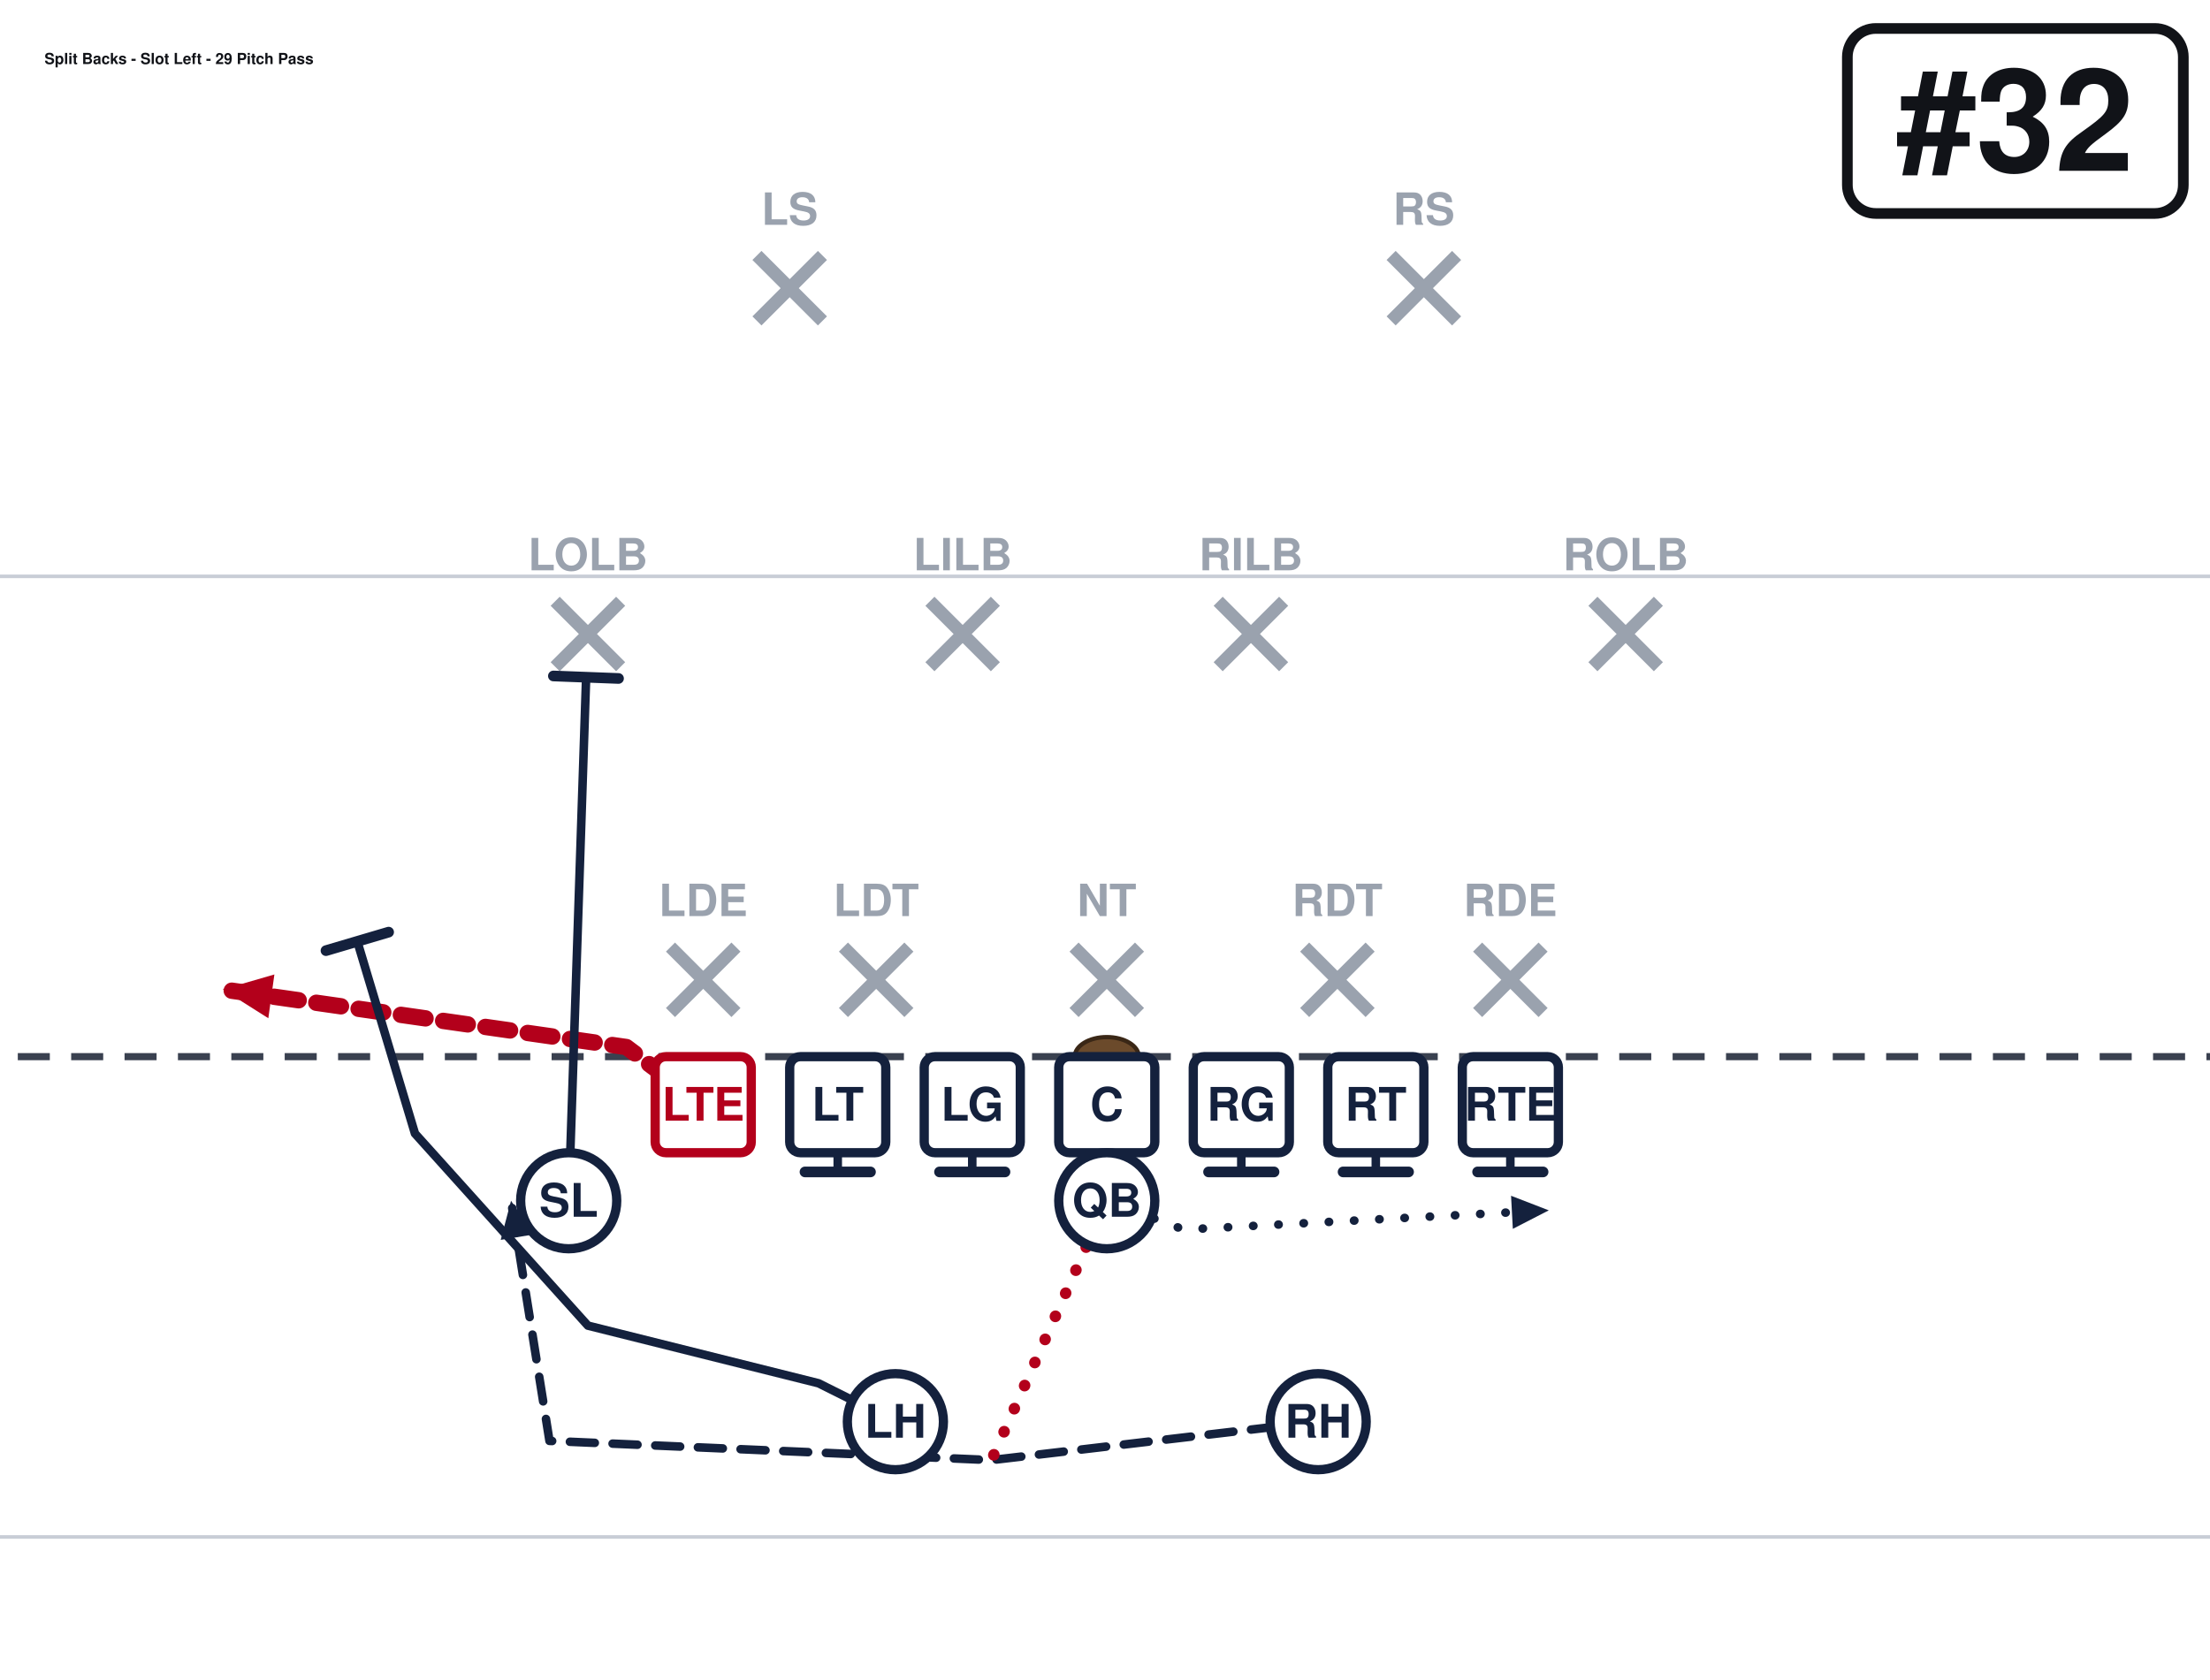
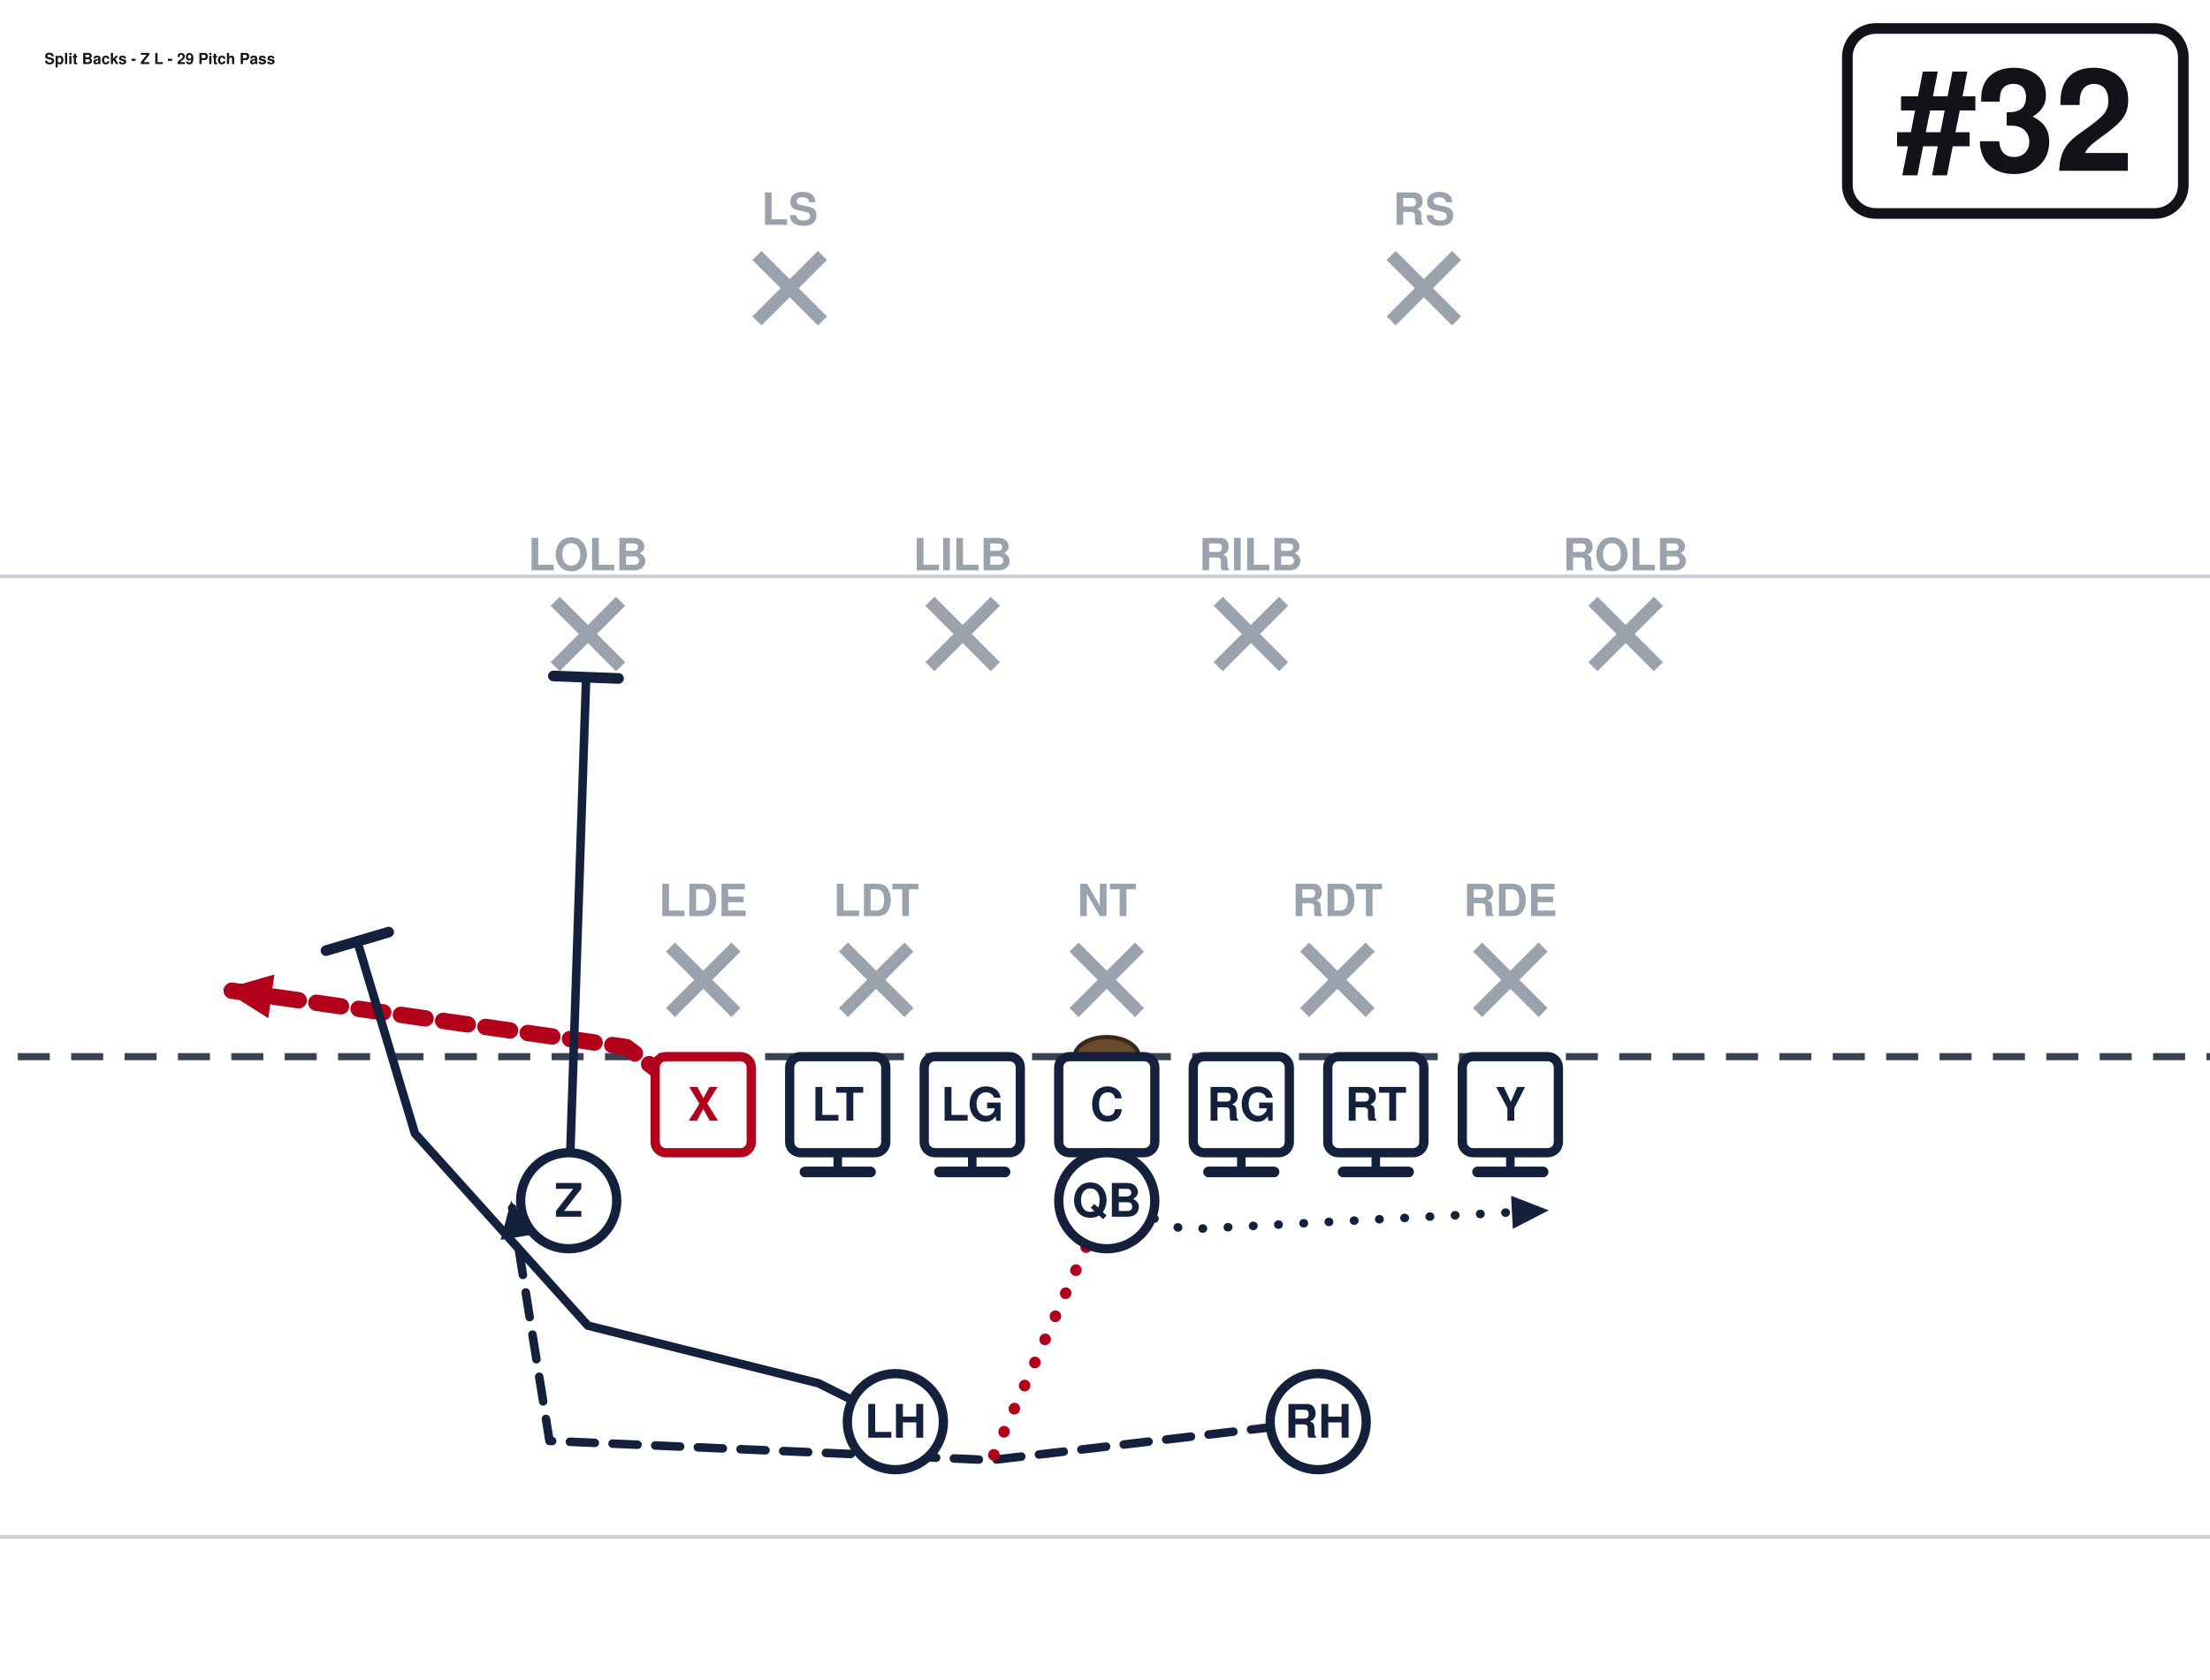
<svg xmlns="http://www.w3.org/2000/svg" width="621" height="472" viewBox="40 27 621 472" font-family="Segoe UI, Helvetica, Arial, sans-serif" role="img">
  <rect x="0" y="0" width="702" height="513" fill="#ffffff" />
  <line x1="0" y1="459.0" x2="702" y2="459.0" stroke="#c8cdd6" stroke-width="1" />
  <line x1="0" y1="189.0" x2="702" y2="189.0" stroke="#c8cdd6" stroke-width="1" />
  <line x1="0" y1="324.0" x2="702" y2="324.0" stroke="#3a4150" stroke-width="2" stroke-dasharray="9 6" />
  <ellipse cx="351.0" cy="324.0" rx="9" ry="5.5" fill="#6b4a2b" stroke="#3a2716" stroke-width="1.2" />
  <line x1="228.4" y1="293.2" x2="246.8" y2="311.6" stroke="#9aa2ae" stroke-width="3.6" />
  <line x1="246.8" y1="293.2" x2="228.4" y2="311.6" stroke="#9aa2ae" stroke-width="3.6" />
  <text x="237.6" y="284.5" text-anchor="middle" font-size="12.5" fill="#9aa2ae" font-weight="600">LDE</text>
  <line x1="277.0" y1="293.2" x2="295.4" y2="311.6" stroke="#9aa2ae" stroke-width="3.6" />
  <line x1="295.4" y1="293.2" x2="277.0" y2="311.6" stroke="#9aa2ae" stroke-width="3.6" />
  <text x="286.2" y="284.5" text-anchor="middle" font-size="12.5" fill="#9aa2ae" font-weight="600">LDT</text>
  <line x1="341.8" y1="293.2" x2="360.2" y2="311.6" stroke="#9aa2ae" stroke-width="3.6" />
  <line x1="360.2" y1="293.2" x2="341.8" y2="311.6" stroke="#9aa2ae" stroke-width="3.6" />
  <text x="351.0" y="284.5" text-anchor="middle" font-size="12.5" fill="#9aa2ae" font-weight="600">NT</text>
  <line x1="406.6" y1="293.2" x2="425.0" y2="311.6" stroke="#9aa2ae" stroke-width="3.6" />
  <line x1="425.0" y1="293.2" x2="406.6" y2="311.6" stroke="#9aa2ae" stroke-width="3.6" />
  <text x="415.8" y="284.5" text-anchor="middle" font-size="12.5" fill="#9aa2ae" font-weight="600">RDT</text>
  <line x1="455.2" y1="293.2" x2="473.6" y2="311.6" stroke="#9aa2ae" stroke-width="3.6" />
  <line x1="473.6" y1="293.2" x2="455.2" y2="311.6" stroke="#9aa2ae" stroke-width="3.6" />
  <text x="464.4" y="284.5" text-anchor="middle" font-size="12.5" fill="#9aa2ae" font-weight="600">RDE</text>
  <line x1="196.0" y1="196.0" x2="214.4" y2="214.4" stroke="#9aa2ae" stroke-width="3.6" />
  <line x1="214.4" y1="196.0" x2="196.0" y2="214.4" stroke="#9aa2ae" stroke-width="3.6" />
  <text x="205.2" y="187.3" text-anchor="middle" font-size="12.5" fill="#9aa2ae" font-weight="600">LOLB</text>
  <line x1="301.3" y1="196.0" x2="319.7" y2="214.4" stroke="#9aa2ae" stroke-width="3.6" />
  <line x1="319.7" y1="196.0" x2="301.3" y2="214.4" stroke="#9aa2ae" stroke-width="3.6" />
  <text x="310.5" y="187.3" text-anchor="middle" font-size="12.5" fill="#9aa2ae" font-weight="600">LILB</text>
  <line x1="382.3" y1="196.0" x2="400.7" y2="214.4" stroke="#9aa2ae" stroke-width="3.6" />
  <line x1="400.7" y1="196.0" x2="382.3" y2="214.4" stroke="#9aa2ae" stroke-width="3.6" />
  <text x="391.5" y="187.3" text-anchor="middle" font-size="12.5" fill="#9aa2ae" font-weight="600">RILB</text>
  <line x1="487.6" y1="196.0" x2="506.0" y2="214.4" stroke="#9aa2ae" stroke-width="3.6" />
  <line x1="506.0" y1="196.0" x2="487.6" y2="214.4" stroke="#9aa2ae" stroke-width="3.6" />
  <text x="496.8" y="187.3" text-anchor="middle" font-size="12.5" fill="#9aa2ae" font-weight="600">ROLB</text>
  <line x1="252.7" y1="98.8" x2="271.1" y2="117.2" stroke="#9aa2ae" stroke-width="3.6" />
  <line x1="271.1" y1="98.8" x2="252.7" y2="117.2" stroke="#9aa2ae" stroke-width="3.6" />
  <text x="261.9" y="90.2" text-anchor="middle" font-size="12.5" fill="#9aa2ae" font-weight="600">LS</text>
  <line x1="430.9" y1="98.8" x2="449.3" y2="117.2" stroke="#9aa2ae" stroke-width="3.6" />
  <line x1="449.3" y1="98.8" x2="430.9" y2="117.2" stroke="#9aa2ae" stroke-width="3.6" />
  <text x="440.1" y="90.2" text-anchor="middle" font-size="12.5" fill="#9aa2ae" font-weight="600">RS</text>
  <path d="M237.6,337.5 L216.0,321.3 L102.6,305.1" fill="none" stroke="#b3001b" stroke-width="4.6" stroke-linecap="round" stroke-linejoin="round" stroke-dasharray="7 5" />
  <polygon points="102.6,305.1 117.1,300.9 115.4,313.2" fill="#b3001b" />
  <path d="M275.4,337.5 L275.4,356.4" fill="none" stroke="#14213d" stroke-width="2.4" stroke-linecap="round" stroke-linejoin="round" />
  <line x1="284.6" y1="356.4" x2="266.2" y2="356.4" stroke="#14213d" stroke-width="3.0" stroke-linecap="round" />
  <path d="M313.2,337.5 L313.2,356.4" fill="none" stroke="#14213d" stroke-width="2.4" stroke-linecap="round" stroke-linejoin="round" />
  <line x1="322.4" y1="356.4" x2="304.0" y2="356.4" stroke="#14213d" stroke-width="3.0" stroke-linecap="round" />
  <path d="M351.0,337.5 L351.0,356.4" fill="none" stroke="#14213d" stroke-width="2.4" stroke-linecap="round" stroke-linejoin="round" />
  <line x1="360.2" y1="356.4" x2="341.8" y2="356.4" stroke="#14213d" stroke-width="3.0" stroke-linecap="round" />
  <path d="M388.8,337.5 L388.8,356.4" fill="none" stroke="#14213d" stroke-width="2.4" stroke-linecap="round" stroke-linejoin="round" />
  <line x1="398.0" y1="356.4" x2="379.6" y2="356.4" stroke="#14213d" stroke-width="3.0" stroke-linecap="round" />
  <path d="M426.6,337.5 L426.6,356.4" fill="none" stroke="#14213d" stroke-width="2.4" stroke-linecap="round" stroke-linejoin="round" />
  <line x1="435.8" y1="356.4" x2="417.4" y2="356.4" stroke="#14213d" stroke-width="3.0" stroke-linecap="round" />
  <path d="M464.4,337.5 L464.4,356.4" fill="none" stroke="#14213d" stroke-width="2.4" stroke-linecap="round" stroke-linejoin="round" />
  <line x1="473.6" y1="356.4" x2="455.2" y2="356.4" stroke="#14213d" stroke-width="3.0" stroke-linecap="round" />
  <path d="M199.8,364.5 L204.7,217.4" fill="none" stroke="#14213d" stroke-width="2.4" stroke-linecap="round" stroke-linejoin="round" />
  <line x1="195.5" y1="217.0" x2="213.8" y2="217.7" stroke="#14213d" stroke-width="3.0" stroke-linecap="round" />
  <path d="M351.0,364.5 L372.6,372.6 L475.2,367.2" fill="none" stroke="#14213d" stroke-width="2.4" stroke-linecap="round" stroke-linejoin="round" stroke-dasharray="0.1 7" />
  <polygon points="475.2,367.2 465.1,372.4 464.6,363.1" fill="#14213d" />
  <path d="M291.6,426.6 L270.0,415.8 L205.2,399.6 L156.6,345.6 L140.4,291.6" fill="none" stroke="#14213d" stroke-width="2.4" stroke-linecap="round" stroke-linejoin="round" />
  <line x1="131.6" y1="294.2" x2="149.2" y2="289.0" stroke="#14213d" stroke-width="3.0" stroke-linecap="round" />
  <path d="M410.4,426.6 L318.6,437.4 L194.4,432.0 L183.6,364.5" fill="none" stroke="#14213d" stroke-width="2.4" stroke-linecap="round" stroke-linejoin="round" stroke-dasharray="7 5" />
  <polygon points="183.6,364.5 189.8,374.0 180.7,375.5" fill="#14213d" />
  <path d="M351.0,364.5 L318.6,437.4" fill="none" stroke="#b3001b" stroke-width="3.2" stroke-linecap="round" stroke-linejoin="round" stroke-dasharray="0.1 7" />
  <rect x="224.1" y="324.0" width="27.0" height="27.0" rx="3" fill="#ffffff" stroke="#b3001b" stroke-width="2.6" />
-   <text x="237.6" y="342.0" text-anchor="middle" font-size="13" font-weight="700" fill="#b3001b">LTE</text>
+   <text x="237.6" y="342.0" text-anchor="middle" font-size="13" font-weight="700" fill="#b3001b">X</text>
  <rect x="261.9" y="324.0" width="27.0" height="27.0" rx="3" fill="#ffffff" stroke="#14213d" stroke-width="2.6" />
  <text x="275.4" y="342.0" text-anchor="middle" font-size="13" font-weight="700" fill="#14213d">LT</text>
  <rect x="299.7" y="324.0" width="27.0" height="27.0" rx="3" fill="#ffffff" stroke="#14213d" stroke-width="2.6" />
  <text x="313.2" y="342.0" text-anchor="middle" font-size="13" font-weight="700" fill="#14213d">LG</text>
  <rect x="337.5" y="324.0" width="27.0" height="27.0" rx="3" fill="#ffffff" stroke="#14213d" stroke-width="2.6" />
  <text x="351.0" y="342.0" text-anchor="middle" font-size="13" font-weight="700" fill="#14213d">C</text>
  <rect x="375.3" y="324.0" width="27.0" height="27.0" rx="3" fill="#ffffff" stroke="#14213d" stroke-width="2.6" />
  <text x="388.8" y="342.0" text-anchor="middle" font-size="13" font-weight="700" fill="#14213d">RG</text>
  <rect x="413.1" y="324.0" width="27.0" height="27.0" rx="3" fill="#ffffff" stroke="#14213d" stroke-width="2.6" />
  <text x="426.6" y="342.0" text-anchor="middle" font-size="13" font-weight="700" fill="#14213d">RT</text>
  <rect x="450.9" y="324.0" width="27.0" height="27.0" rx="3" fill="#ffffff" stroke="#14213d" stroke-width="2.6" />
-   <text x="464.4" y="342.0" text-anchor="middle" font-size="13" font-weight="700" fill="#14213d">RTE</text>
+   <text x="464.4" y="342.0" text-anchor="middle" font-size="13" font-weight="700" fill="#14213d">Y</text>
  <circle cx="199.8" cy="364.5" r="13.5" fill="#ffffff" stroke="#14213d" stroke-width="2.6" />
-   <text x="199.8" y="369.0" text-anchor="middle" font-size="13" font-weight="700" fill="#14213d">SL</text>
+   <text x="199.8" y="369.0" text-anchor="middle" font-size="13" font-weight="700" fill="#14213d">Z</text>
  <circle cx="351.0" cy="364.5" r="13.5" fill="#ffffff" stroke="#14213d" stroke-width="2.6" />
  <text x="351.0" y="369.0" text-anchor="middle" font-size="13" font-weight="700" fill="#14213d">QB</text>
  <circle cx="291.6" cy="426.6" r="13.5" fill="#ffffff" stroke="#14213d" stroke-width="2.6" />
  <text x="291.6" y="431.1" text-anchor="middle" font-size="13" font-weight="700" fill="#14213d">LH</text>
  <circle cx="410.4" cy="426.6" r="13.5" fill="#ffffff" stroke="#14213d" stroke-width="2.6" />
  <text x="410.4" y="431.1" text-anchor="middle" font-size="13" font-weight="700" fill="#14213d">RH</text>
  <rect x="559.1" y="35.0" width="94.4" height="52.0" rx="8" fill="#ffffff" stroke="#111318" stroke-width="3" />
  <text x="606.3" y="75.0" text-anchor="middle" font-size="40" font-weight="800" fill="#111318">#32</text>
-   <text x="52.5" y="45.0" font-size="4.3" font-weight="700" fill="#111318">Split Backs - Slot Left - 29 Pitch Pass</text>
+   <text x="52.5" y="45.0" font-size="4.3" font-weight="700" fill="#111318">Split Backs - Z L - 29 Pitch Pass</text>
</svg>
